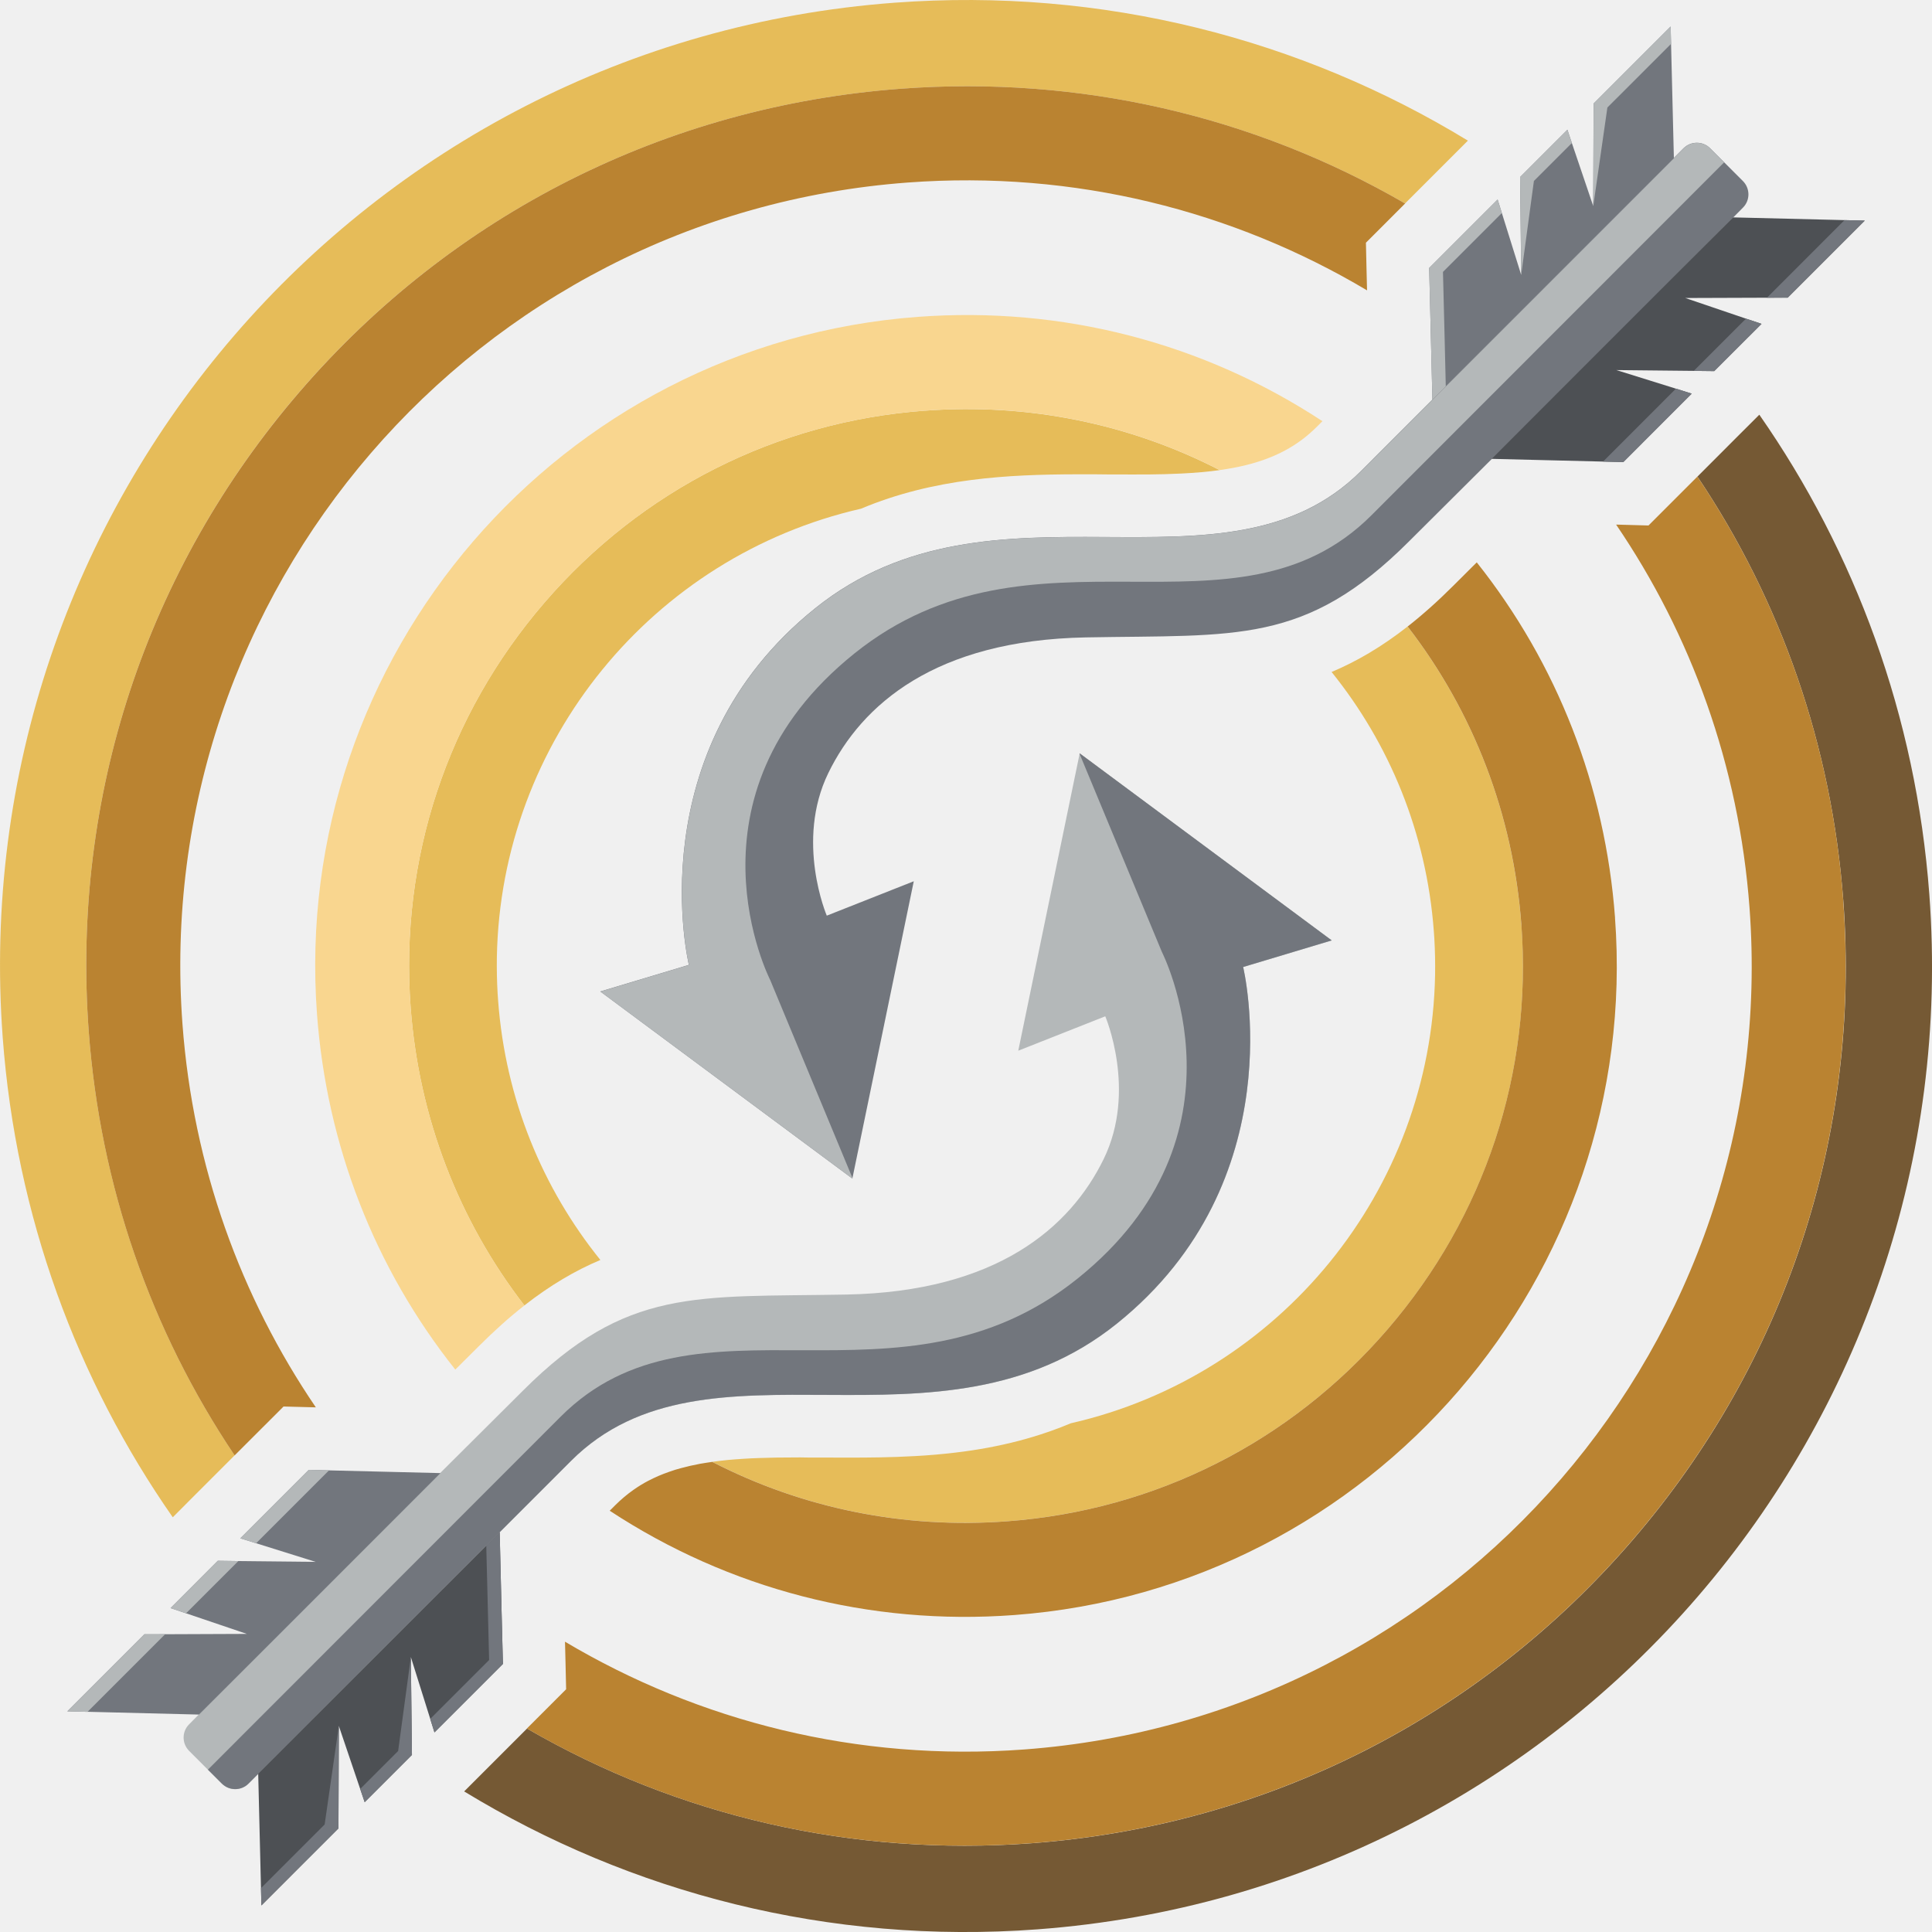
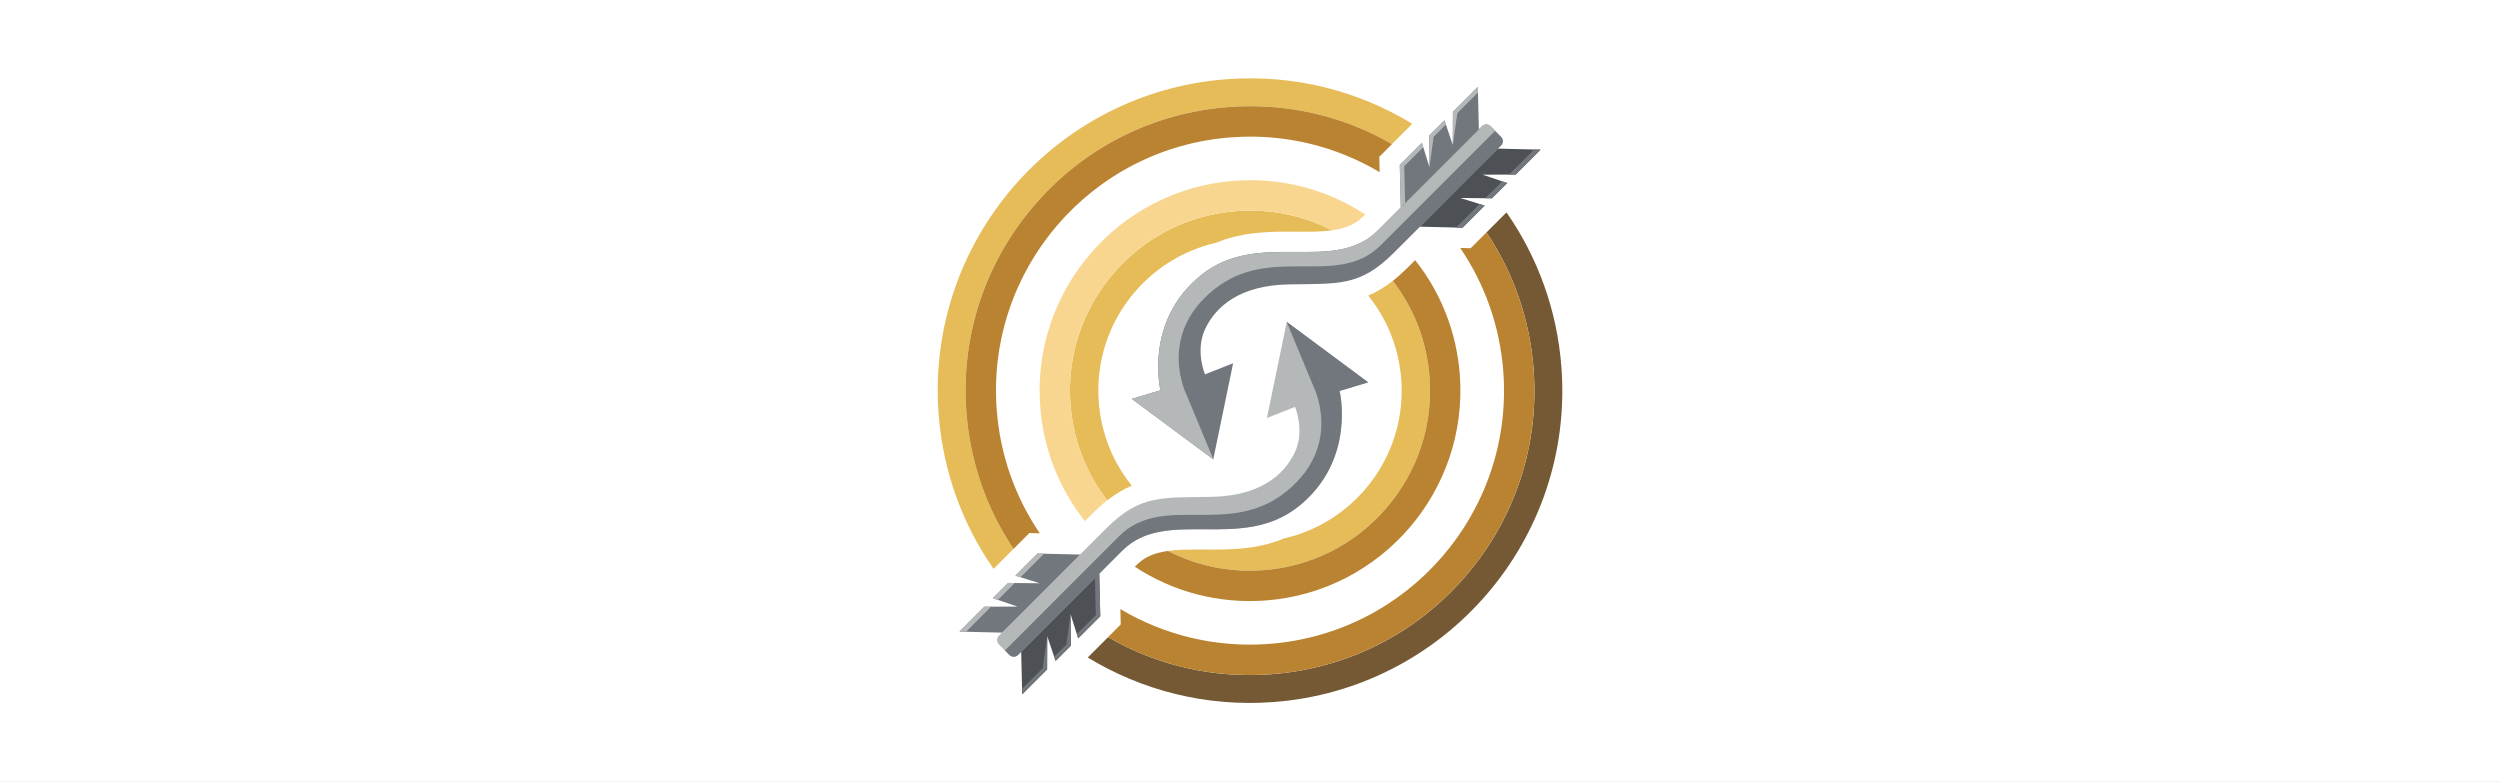
- <svg xmlns="http://www.w3.org/2000/svg" id="Ebene_2" data-name="Ebene 2" viewBox="0 0 411.74 411.73">
-   <defs>
-     <style>
+ <svg xmlns="http://www.w3.org/2000/svg" width="1600" height="500" viewBox="0 0 1600 500">
+   <rect width="1600" height="500" fill="#ffffff" />
+   <svg x="600.13" y="50.13" width="399.75" height="399.74" viewBox="0 0 411.74 411.73">
+     <defs>
+       <style>
      .cls-1 {
        fill: #b4b8b9;
      }

      .cls-2 {
        fill: #f9d68f;
      }

      .cls-3 {
        fill: #4d5054;
      }

      .cls-4 {
        fill: #72767d;
      }

      .cls-5 {
        fill: #e6bc59;
      }

      .cls-6 {
        fill: #ba8331;
      }

      .cls-7 {
        fill: #755934;
      }
    </style>
-   </defs>
-   <g id="Ebene_4_Kopie" data-name="Ebene 4 Kopie">
-     <g>
+     </defs>
+     <g id="Ebene_4_Kopie" data-name="Ebene 4 Kopie">
      <g>
-         <path class="cls-5" d="M190.61.58C77.22,9.02-7.85,107.76.58,221.14c2.84,38.1,15.86,72.99,36.24,102.22l4.95-4.97,8.23-8.23c-17.88-26.61-28.64-57.53-31.09-90.38-3.71-49.94,12.25-98.35,44.93-136.29C96.52,45.56,142.03,22.64,191.96,18.91c38.04-2.83,75.18,5.74,107.48,24.45l13.39-13.39C277.41,8.37,235.14-2.74,190.61.58Z" />
-         <path class="cls-6" d="M299.44,43.36c-32.3-18.71-69.44-27.28-107.48-24.45-49.93,3.73-95.44,26.65-128.11,64.59C31.16,121.44,15.2,169.84,18.91,219.79c2.44,32.85,13.21,63.76,31.09,90.38l6.37-6.36,4.06-4.06,5.73.15,1.15.03c-15.96-23.46-26.16-51.3-28.42-81.63-6.85-92.22,62.35-172.54,154.57-179.4,35.57-2.64,69.38,6.02,97.88,22.98l-.11-4.42-.13-5.73,4.05-4.05,4.3-4.31Z" />
-         <path class="cls-7" d="M411.17,190.6c-2.84-38.1-15.86-72.99-36.23-102.22l-.16.16-3.99,3.98-.81.81-8.23,8.24c17.88,26.61,28.64,57.53,31.09,90.38,3.71,49.94-12.25,98.35-44.93,136.29-32.68,37.94-78.18,60.87-128.11,64.59-38.04,2.83-75.18-5.74-107.48-24.45l-11.1,11.1-2.3,2.3c35.43,21.59,77.69,32.7,122.22,29.39,113.38-8.44,198.46-107.19,190.03-220.56Z" />
-         <path class="cls-6" d="M392.83,191.95c-2.44-32.85-13.21-63.76-31.09-90.38l-6.36,6.36-4.06,4.06-5.74-.16-1.16-.03c15.97,23.46,26.17,51.3,28.43,81.64,6.85,92.22-62.35,172.54-154.57,179.4-35.57,2.64-69.37-6.02-97.87-22.97l.11,4.41.13,5.73-4.05,4.05-4.31,4.31c32.3,18.71,69.44,27.28,107.48,24.45,49.93-3.73,95.44-26.65,128.11-64.59,32.69-37.94,48.65-86.34,44.93-136.29Z" />
-       </g>
-       <g>
-         <path class="cls-5" d="M324.22,197.06c-1.75-23.45-10.19-45.35-24.24-63.54-5.54,4.34-10.87,7.45-16.2,9.69,12.29,15.24,20.23,34.24,21.79,55.23.04.53.08,1.05.11,1.58.15,2.59.2,5.17.16,7.73-.83,46.04-33.2,85.44-77.62,95.57-2.83,1.19-5.76,2.22-8.81,3.11-.76.21-1.52.43-2.28.63-4.26,1.11-8.68,1.94-13.5,2.51-2.78.33-5.64.59-8.73.75-5.05.29-9.98.32-13.7.32h-.83c-1.32,0-2.63,0-3.95-.01h-3.85s-1.88-.03-1.88-.03h-.44c-3.47,0-6.1.04-8.53.13-1.12.04-2.23.09-3.27.16-.57.04-1.15.07-1.72.12-.53.04-1.05.08-1.59.13-1.16.12-2.27.25-3.34.4,19.2,9.88,40.79,14.31,62.88,12.66,31.54-2.35,60.34-16.88,81.06-40.93s30.83-54.67,28.5-86.22Z" />
-         <path class="cls-6" d="M344.19,195.58c-2.08-28.04-12.35-54.19-29.47-75.73-3.07,3.07-4.97,4.95-4.97,4.95-3.35,3.35-6.6,6.24-9.76,8.72,14.05,18.19,22.49,40.09,24.24,63.54,2.34,31.55-7.79,62.17-28.5,86.22s-49.51,38.58-81.06,40.93c-22.09,1.66-43.68-2.78-62.88-12.66-.89.12-1.76.27-2.62.41-1.42.27-2.76.57-4.03.92-.43.11-.84.24-1.27.36-.83.27-1.63.55-2.4.84-.39.15-.77.31-1.15.47-.75.33-1.5.68-2.2,1.05-1.07.56-2.11,1.2-3.1,1.9-1.36.95-2.67,2.06-3.89,3.27l-1.19,1.19c25.4,16.69,55.42,24.53,86.22,22.23,76.26-5.68,133.69-72.35,128.02-148.62Z" />
-         <path class="cls-5" d="M197.07,87.52c-31.54,2.34-60.34,16.88-81.06,40.93-20.71,24.05-30.83,54.67-28.5,86.22,1.75,23.45,10.19,45.35,24.24,63.54,5.56-4.34,10.87-7.45,16.2-9.69-12.29-15.24-20.23-34.24-21.79-55.23-.04-.53-.08-1.07-.11-1.59-.15-2.59-.2-5.17-.16-7.72.83-46.03,33.18-85.42,77.61-95.57,15.52-6.53,31.49-7.29,45.87-7.33h4.01s2.79.03,2.79.03c1.79.01,3.57.01,5.34.01,2.67,0,4.83-.01,6.8-.07,1.16-.04,2.3-.08,3.43-.13,3.06-.15,5.76-.39,8.2-.73-19.2-9.88-40.79-14.31-62.87-12.66Z" />
-         <path class="cls-2" d="M195.58,67.53c-76.26,5.68-133.69,72.35-128.02,148.62,2.08,28.04,12.35,54.19,29.47,75.73,3.08-3.07,4.98-4.95,4.98-4.95,3.35-3.35,6.58-6.24,9.75-8.72-14.05-18.19-22.49-40.09-24.24-63.54-2.34-31.55,7.79-62.17,28.5-86.22,20.71-24.05,49.51-38.59,81.06-40.93,22.07-1.66,43.67,2.78,62.87,12.66,1.92-.27,3.7-.6,5.37-1,6.38-1.55,11.24-4.15,15.32-8.23l1.19-1.19c-25.4-16.69-55.43-24.53-86.24-22.23Z" />
-       </g>
-       <g>
-         <path class="cls-4" d="M364.48,31.62l6.95,6.95c1.57,1.57,1.59,4.1.03,5.67-.6.6-1.3,1.3-2.07,2.09-3.7,3.72-9.26,9.32-15.91,16.02-7.93,7.99-53.17,53-53.17,53-22.13,22.13-36.76,19.89-68.89,20.49s-47.79,14.34-54.89,28.9c-7.1,14.56-.33,30.4-.33,30.4l18.54-7.33-13.09,63.36-53.72-39.87,18.88-5.67s-11.06-45.49,26.89-75.98,87.39-.31,116.35-29.27c25.88-25.88,68.72-68.77,68.72-68.77,1.58-1.58,4.13-1.58,5.7,0Z" />
-         <path class="cls-1" d="M181.68,251.07l-17.54-42.22s-20.03-39.08,17.93-69.57,81.23-.5,110.19-29.45c19.03-19.03,56.62-56.65,75.19-75.24l-2.96-2.96c-1.58-1.58-4.13-1.58-5.7,0,0,0-42.83,42.89-68.72,68.77-28.96,28.96-78.39-1.23-116.35,29.27-37.96,30.5-26.89,75.98-26.89,75.98l-18.88,5.67,53.72,39.87.02-.11Z" />
-         <polygon class="cls-4" points="339.62 22.07 339.54 43.9 334.99 30.48 334.04 27.65 323.96 37.73 324.19 58.58 320.07 45.4 319.17 42.52 304.58 57.11 304.87 68.94 305.26 84.82 305.27 85.18 356.73 33.72 356.73 33.67 356.13 9.33 356.04 5.65 339.62 22.07" />
        <g>
-           <polygon class="cls-1" points="319.17 42.52 304.58 57.11 304.87 68.94 305.26 84.82 305.27 85.18 308.12 82.33 308.11 81.96 307.86 71.49 307.52 57.95 320.07 45.4 319.17 42.52" />
-           <polygon class="cls-1" points="342.56 22.91 339.55 43.91 339.63 22.07 356.05 5.65 356.14 9.34 342.56 22.91" />
-           <polygon class="cls-1" points="334.04 27.65 323.96 37.73 324.19 58.58 326.9 38.57 334.99 30.48 334.04 27.65" />
+           <path class="cls-5" d="M190.61.58C77.22,9.02-7.85,107.76.58,221.14c2.84,38.1,15.86,72.99,36.24,102.22l4.95-4.97,8.23-8.23c-17.88-26.61-28.64-57.53-31.09-90.38-3.71-49.94,12.25-98.35,44.93-136.29C96.52,45.56,142.03,22.64,191.96,18.91c38.04-2.83,75.18,5.74,107.48,24.45l13.39-13.39C277.41,8.37,235.14-2.74,190.61.58Z" />
+           <path class="cls-6" d="M299.44,43.36c-32.3-18.71-69.44-27.28-107.48-24.45-49.93,3.73-95.44,26.65-128.11,64.59C31.16,121.44,15.2,169.84,18.91,219.79c2.44,32.85,13.21,63.76,31.09,90.38l6.37-6.36,4.06-4.06,5.73.15,1.15.03c-15.96-23.46-26.16-51.3-28.42-81.63-6.85-92.22,62.35-172.54,154.57-179.4,35.57-2.64,69.38,6.02,97.88,22.98l-.11-4.42-.13-5.73,4.05-4.05,4.3-4.31Z" />
+           <path class="cls-7" d="M411.17,190.6c-2.84-38.1-15.86-72.99-36.23-102.22l-.16.16-3.99,3.98-.81.81-8.23,8.24c17.88,26.61,28.64,57.53,31.09,90.38,3.71,49.94-12.25,98.35-44.93,136.29-32.68,37.94-78.18,60.87-128.11,64.59-38.04,2.83-75.18-5.74-107.48-24.45l-11.1,11.1-2.3,2.3c35.43,21.59,77.69,32.7,122.22,29.39,113.38-8.44,198.46-107.19,190.03-220.56Z" />
+           <path class="cls-6" d="M392.83,191.95c-2.44-32.85-13.21-63.76-31.09-90.38l-6.36,6.36-4.06,4.06-5.74-.16-1.16-.03c15.97,23.46,26.17,51.3,28.43,81.64,6.85,92.22-62.35,172.54-154.57,179.4-35.57,2.64-69.37-6.02-97.87-22.97l.11,4.41.13,5.73-4.05,4.05-4.31,4.31c32.3,18.71,69.44,27.28,107.48,24.45,49.93-3.73,95.44-26.65,128.11-64.59,32.69-37.94,48.65-86.34,44.93-136.29Z" />
        </g>
-         <polygon class="cls-3" points="397.41 47.02 393.1 46.91 393.09 46.91 369.39 46.33 369.34 46.33 317.87 97.79 317.93 97.79 332.24 98.14 341.64 98.37 345.95 98.48 360.53 83.89 357.17 82.83 344.48 78.87 360.97 79.04 365.33 79.09 375.41 69.02 372.1 67.91 359.16 63.51 376.56 63.45 380.99 63.44 397.41 47.02" />
        <g>
-           <polygon class="cls-4" points="393.1 46.91 397.41 47.01 380.99 63.43 376.57 63.45 393.1 46.91" />
-           <polygon class="cls-4" points="375.41 69.02 372.1 67.91 360.97 79.04 365.33 79.09 375.41 69.02" />
-           <polygon class="cls-4" points="360.53 83.89 357.17 82.83 341.64 98.37 345.95 98.48 360.53 83.89" />
+           <path class="cls-5" d="M324.22,197.06c-1.75-23.45-10.19-45.35-24.24-63.54-5.54,4.34-10.87,7.45-16.2,9.69,12.29,15.24,20.23,34.24,21.79,55.23.04.53.08,1.05.11,1.58.15,2.59.2,5.17.16,7.73-.83,46.04-33.2,85.44-77.62,95.57-2.83,1.19-5.76,2.22-8.81,3.11-.76.21-1.52.43-2.28.63-4.26,1.11-8.68,1.94-13.5,2.51-2.78.33-5.64.59-8.73.75-5.05.29-9.98.32-13.7.32h-.83c-1.32,0-2.63,0-3.95-.01h-3.85s-1.88-.03-1.88-.03h-.44c-3.47,0-6.1.04-8.53.13-1.12.04-2.23.09-3.27.16-.57.04-1.15.07-1.72.12-.53.04-1.05.08-1.59.13-1.16.12-2.27.25-3.34.4,19.2,9.88,40.79,14.31,62.88,12.66,31.54-2.35,60.34-16.88,81.06-40.93s30.83-54.67,28.5-86.22Z" />
+           <path class="cls-6" d="M344.19,195.58c-2.08-28.04-12.35-54.19-29.47-75.73-3.07,3.07-4.97,4.95-4.97,4.95-3.35,3.35-6.6,6.24-9.76,8.72,14.05,18.19,22.49,40.09,24.24,63.54,2.34,31.55-7.79,62.17-28.5,86.22s-49.51,38.58-81.06,40.93c-22.09,1.66-43.68-2.78-62.88-12.66-.89.12-1.76.27-2.62.41-1.42.27-2.76.57-4.03.92-.43.11-.84.24-1.27.36-.83.27-1.63.55-2.4.84-.39.15-.77.31-1.15.47-.75.33-1.5.68-2.2,1.05-1.07.56-2.11,1.2-3.1,1.9-1.36.95-2.67,2.06-3.89,3.27l-1.19,1.19c25.4,16.69,55.42,24.53,86.22,22.23,76.26-5.68,133.69-72.35,128.02-148.62Z" />
+           <path class="cls-5" d="M197.07,87.52c-31.54,2.34-60.34,16.88-81.06,40.93-20.71,24.05-30.83,54.67-28.5,86.22,1.75,23.45,10.19,45.35,24.24,63.54,5.56-4.34,10.87-7.45,16.2-9.69-12.29-15.24-20.23-34.24-21.79-55.23-.04-.53-.08-1.07-.11-1.59-.15-2.59-.2-5.17-.16-7.72.83-46.03,33.18-85.42,77.61-95.57,15.52-6.53,31.49-7.29,45.87-7.33h4.01s2.79.03,2.79.03c1.79.01,3.57.01,5.34.01,2.67,0,4.83-.01,6.8-.07,1.16-.04,2.3-.08,3.43-.13,3.06-.15,5.76-.39,8.2-.73-19.2-9.88-40.79-14.31-62.87-12.66Z" />
+           <path class="cls-2" d="M195.58,67.53c-76.26,5.68-133.69,72.35-128.02,148.62,2.08,28.04,12.35,54.19,29.47,75.73,3.08-3.07,4.98-4.95,4.98-4.95,3.35-3.35,6.58-6.24,9.75-8.72-14.05-18.19-22.49-40.09-24.24-63.54-2.34-31.55,7.79-62.17,28.5-86.22,20.71-24.05,49.51-38.59,81.06-40.93,22.07-1.66,43.67,2.78,62.87,12.66,1.92-.27,3.7-.6,5.37-1,6.38-1.55,11.24-4.15,15.32-8.23l1.19-1.19c-25.4-16.69-55.43-24.53-86.24-22.23Z" />
        </g>
-       </g>
-       <g>
-         <path class="cls-1" d="M47.27,380.11l-6.95-6.95c-1.57-1.57-1.59-4.1-.03-5.67.6-.6,1.3-1.3,2.07-2.09,3.7-3.72,9.26-9.32,15.91-16.02,7.93-7.99,53.17-53,53.17-53,22.13-22.13,36.76-19.89,68.89-20.49s47.79-14.34,54.89-28.9c7.1-14.56.33-30.4.33-30.4l-18.54,7.33,13.09-63.36,53.72,39.87-18.88,5.67s11.06,45.49-26.89,75.98c-37.96,30.5-87.39.31-116.35,29.27-25.88,25.88-68.72,68.77-68.72,68.77-1.58,1.58-4.13,1.58-5.7,0Z" />
-         <path class="cls-4" d="M230.08,160.66l17.54,42.22s20.03,39.08-17.93,69.57c-37.96,30.5-81.23.5-110.19,29.45-19.03,19.03-56.62,56.65-75.19,75.24l2.96,2.96c1.58,1.58,4.13,1.58,5.7,0,0,0,42.83-42.89,68.72-68.77,28.96-28.96,78.39,1.23,116.35-29.27,37.96-30.5,26.89-75.98,26.89-75.98l18.88-5.67-53.72-39.87-.02.11Z" />
-         <polygon class="cls-3" points="72.13 389.65 72.21 367.82 76.76 381.25 77.72 384.07 87.79 374 87.56 353.15 91.69 366.32 92.59 369.2 107.18 354.61 106.88 342.78 106.5 326.91 106.49 326.54 55.03 378 55.03 378.06 55.62 402.39 55.71 406.08 72.13 389.65" />
        <g>
-           <polygon class="cls-4" points="92.59 369.2 107.18 354.61 106.88 342.78 106.5 326.91 106.49 326.54 103.63 329.39 103.64 329.76 103.9 340.23 104.24 353.77 91.69 366.32 92.59 369.2" />
-           <polygon class="cls-4" points="69.19 388.82 72.21 367.82 72.13 389.66 55.71 406.07 55.62 402.39 69.19 388.82" />
-           <polygon class="cls-4" points="77.72 384.07 87.79 374 87.56 353.15 84.85 373.16 76.76 381.25 77.72 384.07" />
+           <path class="cls-4" d="M364.48,31.62l6.95,6.95c1.57,1.57,1.59,4.1.03,5.67-.6.6-1.3,1.3-2.07,2.09-3.7,3.72-9.26,9.32-15.91,16.02-7.93,7.99-53.17,53-53.17,53-22.13,22.13-36.76,19.89-68.89,20.49s-47.79,14.34-54.89,28.9c-7.1,14.56-.33,30.4-.33,30.4l18.54-7.33-13.09,63.36-53.72-39.87,18.88-5.67s-11.06-45.49,26.89-75.98,87.39-.31,116.35-29.27c25.88-25.88,68.72-68.77,68.72-68.77,1.58-1.58,4.13-1.58,5.7,0Z" />
+           <path class="cls-1" d="M181.68,251.07l-17.54-42.22s-20.03-39.08,17.93-69.57,81.23-.5,110.19-29.45c19.03-19.03,56.62-56.65,75.19-75.24l-2.96-2.96c-1.58-1.58-4.13-1.58-5.7,0,0,0-42.83,42.89-68.72,68.77-28.96,28.96-78.39-1.23-116.35,29.27-37.96,30.5-26.89,75.98-26.89,75.98l-18.88,5.67,53.72,39.87.02-.11Z" />
+           <polygon class="cls-4" points="339.62 22.07 339.54 43.9 334.99 30.48 334.04 27.65 323.96 37.73 324.19 58.58 320.07 45.4 319.17 42.52 304.58 57.11 304.87 68.94 305.26 84.82 305.27 85.18 356.73 33.72 356.73 33.67 356.13 9.33 356.04 5.65 339.62 22.07" />
+           <g>
+             <polygon class="cls-1" points="319.17 42.52 304.58 57.11 304.87 68.94 305.26 84.82 305.27 85.18 308.12 82.33 308.11 81.96 307.86 71.49 307.52 57.95 320.07 45.4 319.17 42.52" />
+             <polygon class="cls-1" points="342.56 22.91 339.55 43.91 339.63 22.07 356.05 5.65 356.14 9.34 342.56 22.91" />
+             <polygon class="cls-1" points="334.04 27.65 323.96 37.73 324.19 58.58 326.9 38.57 334.99 30.48 334.04 27.65" />
+           </g>
+           <polygon class="cls-3" points="397.41 47.02 393.1 46.91 393.09 46.91 369.39 46.33 369.34 46.33 317.87 97.79 317.93 97.79 332.24 98.14 341.64 98.37 345.95 98.48 360.53 83.89 357.17 82.83 344.48 78.87 360.97 79.04 365.33 79.09 375.41 69.02 372.1 67.91 359.16 63.51 376.56 63.45 380.99 63.44 397.41 47.02" />
+           <g>
+             <polygon class="cls-4" points="393.1 46.91 397.41 47.01 380.99 63.43 376.57 63.45 393.1 46.91" />
+             <polygon class="cls-4" points="375.41 69.02 372.1 67.91 360.97 79.04 365.33 79.09 375.41 69.02" />
+             <polygon class="cls-4" points="360.53 83.89 357.17 82.83 341.64 98.37 345.95 98.48 360.53 83.89" />
+           </g>
        </g>
-         <polygon class="cls-4" points="14.35 364.71 18.65 364.82 18.66 364.81 42.36 365.4 42.42 365.4 93.88 313.94 93.82 313.94 79.52 313.59 70.11 313.36 65.81 313.25 51.22 327.84 54.58 328.89 67.27 332.86 50.79 332.69 46.42 332.63 36.35 342.71 39.65 343.82 52.6 348.21 35.2 348.28 30.77 348.29 14.35 364.71" />
        <g>
-           <polygon class="cls-1" points="18.65 364.82 14.35 364.71 30.77 348.29 35.19 348.28 18.65 364.82" />
-           <polygon class="cls-1" points="36.35 342.71 39.65 343.82 50.79 332.69 46.42 332.63 36.35 342.71" />
-           <polygon class="cls-1" points="51.22 327.84 54.58 328.89 70.11 313.36 65.81 313.25 51.22 327.84" />
+           <path class="cls-1" d="M47.27,380.11l-6.95-6.95c-1.57-1.57-1.59-4.1-.03-5.67.6-.6,1.3-1.3,2.07-2.09,3.7-3.72,9.26-9.32,15.91-16.02,7.93-7.99,53.17-53,53.17-53,22.13-22.13,36.76-19.89,68.89-20.49s47.79-14.34,54.89-28.9c7.1-14.56.33-30.4.33-30.4l-18.54,7.33,13.09-63.36,53.72,39.87-18.88,5.67s11.06,45.49-26.89,75.98c-37.96,30.5-87.39.31-116.35,29.27-25.88,25.88-68.72,68.77-68.72,68.77-1.58,1.58-4.13,1.58-5.7,0Z" />
+           <path class="cls-4" d="M230.08,160.66l17.54,42.22s20.03,39.08-17.93,69.57c-37.96,30.5-81.23.5-110.19,29.45-19.03,19.03-56.62,56.65-75.19,75.24l2.96,2.96c1.58,1.58,4.13,1.58,5.7,0,0,0,42.83-42.89,68.72-68.77,28.96-28.96,78.39,1.23,116.35-29.27,37.96-30.5,26.89-75.98,26.89-75.98l18.88-5.67-53.72-39.87-.02.11Z" />
+           <polygon class="cls-3" points="72.13 389.65 72.21 367.82 76.76 381.25 77.72 384.07 87.79 374 87.56 353.15 91.69 366.32 92.59 369.2 107.18 354.61 106.88 342.78 106.5 326.91 106.49 326.54 55.03 378 55.03 378.06 55.62 402.39 55.71 406.08 72.13 389.65" />
+           <g>
+             <polygon class="cls-4" points="92.59 369.2 107.18 354.61 106.88 342.78 106.5 326.91 106.49 326.54 103.63 329.39 103.64 329.76 103.9 340.23 104.24 353.77 91.69 366.32 92.59 369.2" />
+             <polygon class="cls-4" points="69.19 388.82 72.21 367.82 72.13 389.66 55.71 406.07 55.62 402.39 69.19 388.82" />
+             <polygon class="cls-4" points="77.72 384.07 87.79 374 87.56 353.15 84.85 373.16 76.76 381.25 77.72 384.07" />
+           </g>
+           <polygon class="cls-4" points="14.35 364.71 18.65 364.82 18.66 364.81 42.36 365.4 42.42 365.4 93.88 313.94 93.82 313.94 79.52 313.59 70.11 313.36 65.81 313.25 51.22 327.84 54.58 328.89 67.27 332.86 50.79 332.69 46.42 332.63 36.35 342.71 39.65 343.82 52.6 348.21 35.2 348.28 30.77 348.29 14.35 364.71" />
+           <g>
+             <polygon class="cls-1" points="18.65 364.82 14.35 364.71 30.77 348.29 35.19 348.28 18.65 364.82" />
+             <polygon class="cls-1" points="36.35 342.71 39.65 343.82 50.79 332.69 46.42 332.63 36.35 342.71" />
+             <polygon class="cls-1" points="51.22 327.84 54.58 328.89 70.11 313.36 65.81 313.25 51.22 327.84" />
+           </g>
        </g>
      </g>
    </g>
-   </g>
+   </svg>
</svg>
